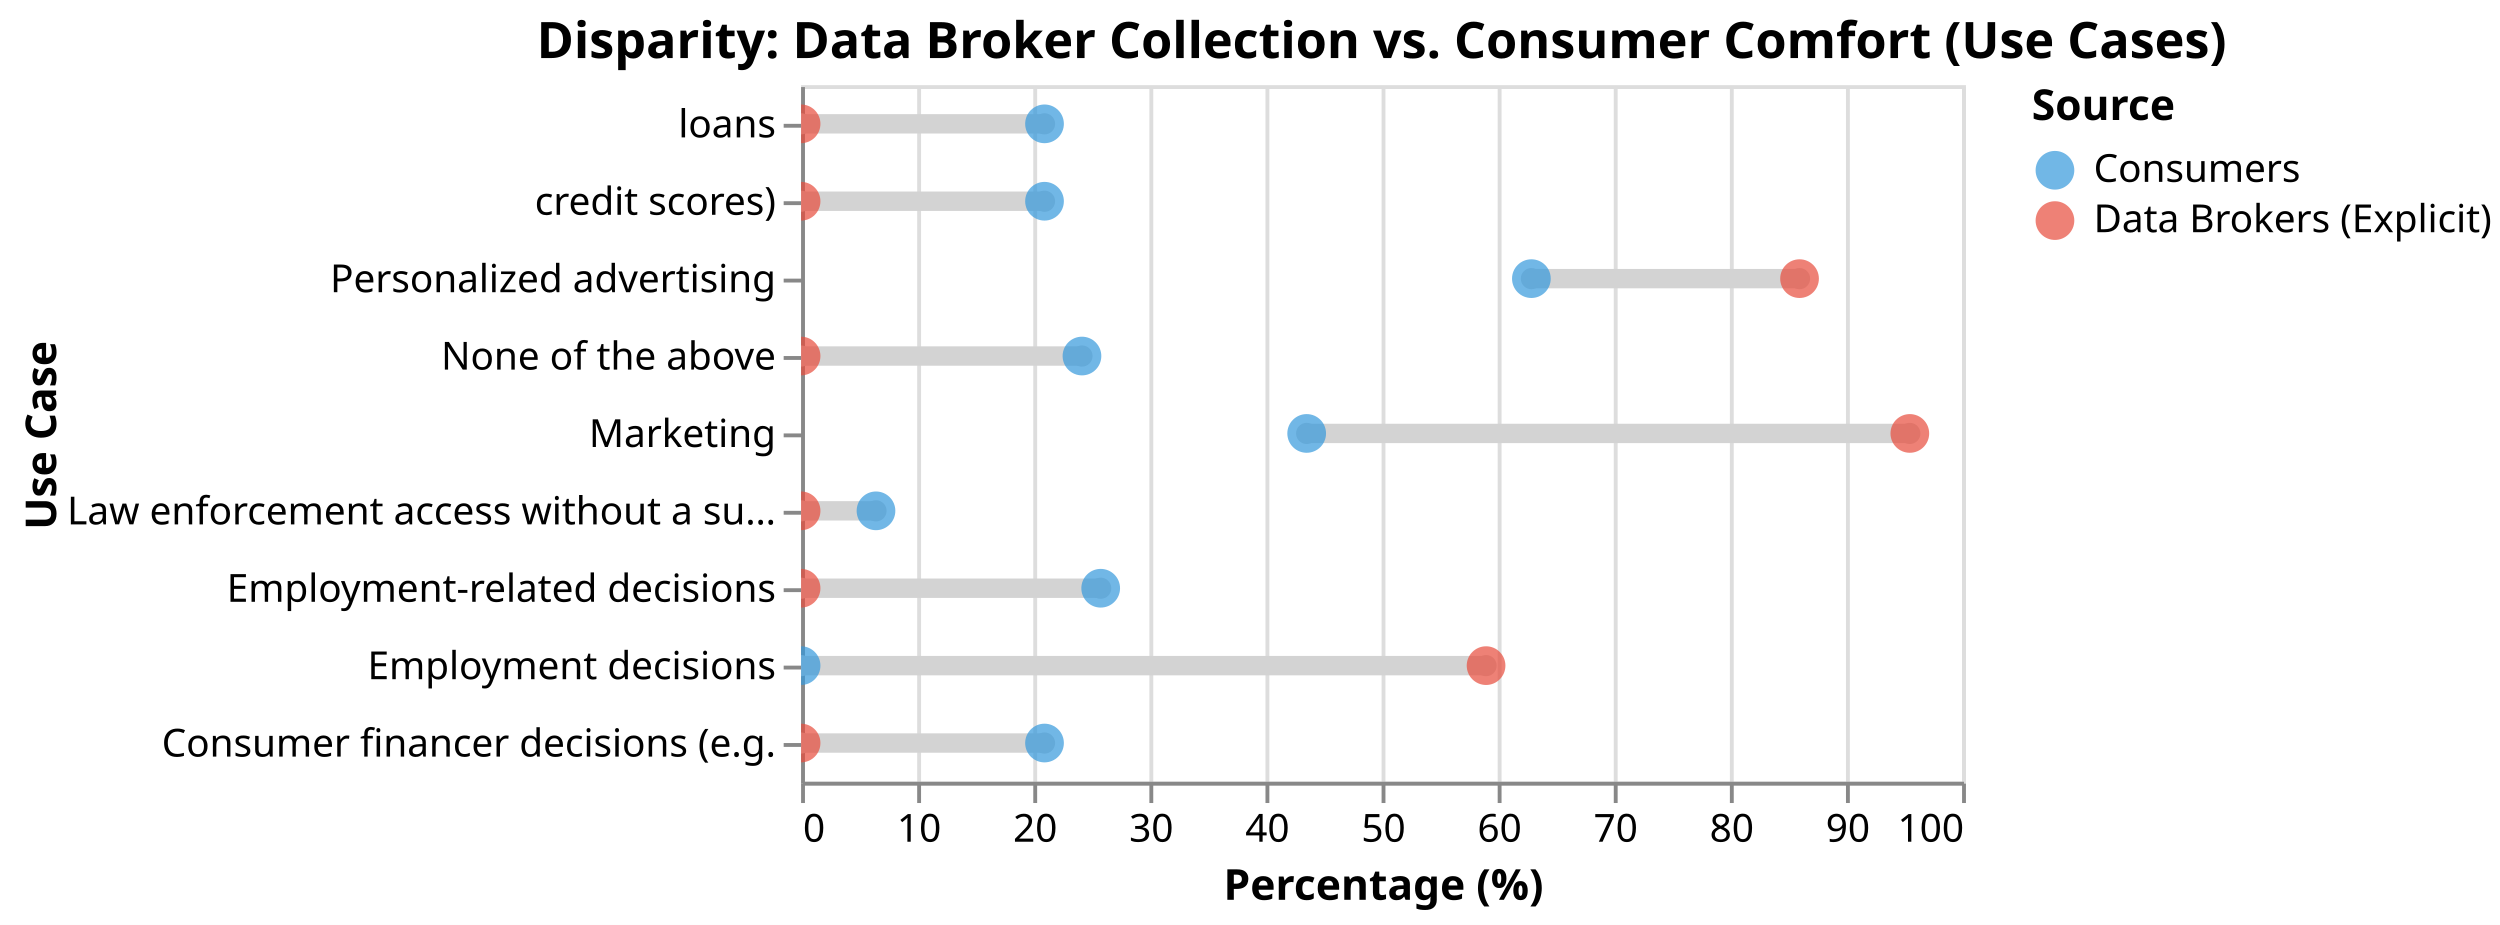
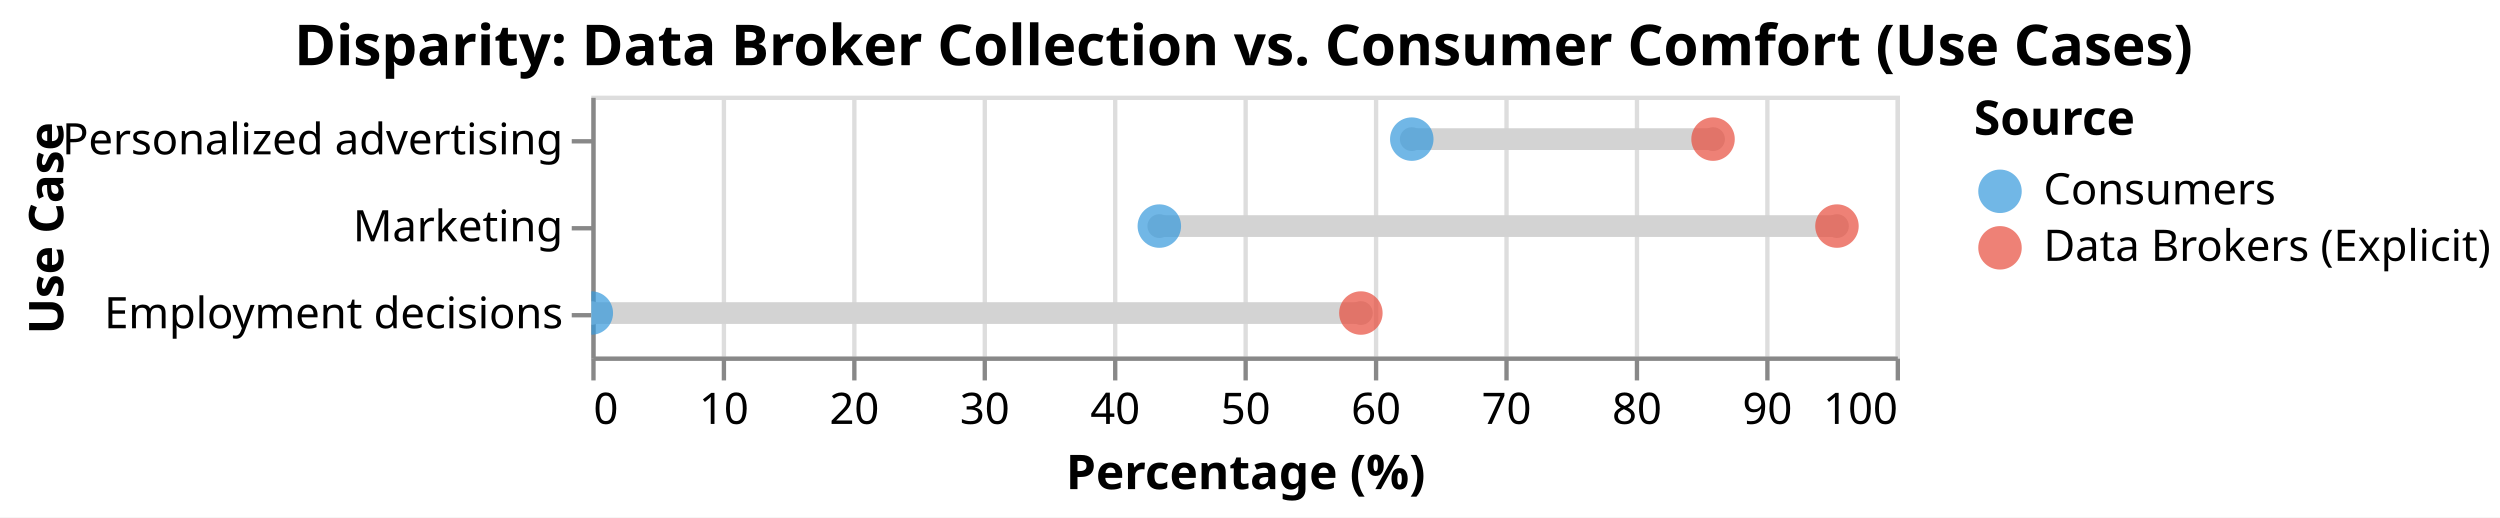
- <svg xmlns="http://www.w3.org/2000/svg" version="1.1" class="marks" width="646" height="239" viewBox="0 0 646 239">
-   <rect width="646" height="239" fill="white" />
-   <g fill="none" stroke-miterlimit="10" transform="translate(207,22)">
+ <svg xmlns="http://www.w3.org/2000/svg" version="1.1" class="marks" width="575" height="119" viewBox="0 0 575 119">
+   <rect width="575" height="119" fill="white" />
+   <g fill="none" stroke-miterlimit="10" transform="translate(136,22)">
    <g class="mark-group role-frame root" role="graphics-object" aria-roledescription="group mark container">
      <g transform="translate(0,0)">
-         <path class="background" aria-hidden="true" d="M0.5,0.5h300v180h-300Z" stroke="#ddd" />
+         <path class="background" aria-hidden="true" d="M0.5,0.5h300v60h-300Z" stroke="#ddd" />
        <g>
          <g class="mark-group role-axis" aria-hidden="true">
-             <g transform="translate(0.5,180.5)">
+             <g transform="translate(0.5,60.5)">
              <path class="background" aria-hidden="true" d="M0,0h0v0h0Z" pointer-events="none" />
              <g>
                <g class="mark-rule role-axis-grid" pointer-events="none">
-                   <line transform="translate(0,0)" x2="0" y2="-180" stroke="#ddd" stroke-width="1" opacity="1" />
-                   <line transform="translate(30,0)" x2="0" y2="-180" stroke="#ddd" stroke-width="1" opacity="1" />
-                   <line transform="translate(60,0)" x2="0" y2="-180" stroke="#ddd" stroke-width="1" opacity="1" />
-                   <line transform="translate(90,0)" x2="0" y2="-180" stroke="#ddd" stroke-width="1" opacity="1" />
-                   <line transform="translate(120,0)" x2="0" y2="-180" stroke="#ddd" stroke-width="1" opacity="1" />
-                   <line transform="translate(150,0)" x2="0" y2="-180" stroke="#ddd" stroke-width="1" opacity="1" />
-                   <line transform="translate(180,0)" x2="0" y2="-180" stroke="#ddd" stroke-width="1" opacity="1" />
-                   <line transform="translate(210,0)" x2="0" y2="-180" stroke="#ddd" stroke-width="1" opacity="1" />
-                   <line transform="translate(240,0)" x2="0" y2="-180" stroke="#ddd" stroke-width="1" opacity="1" />
-                   <line transform="translate(270,0)" x2="0" y2="-180" stroke="#ddd" stroke-width="1" opacity="1" />
-                   <line transform="translate(300,0)" x2="0" y2="-180" stroke="#ddd" stroke-width="1" opacity="1" />
+                   <line transform="translate(0,0)" x2="0" y2="-60" stroke="#ddd" stroke-width="1" opacity="1" />
+                   <line transform="translate(30,0)" x2="0" y2="-60" stroke="#ddd" stroke-width="1" opacity="1" />
+                   <line transform="translate(60,0)" x2="0" y2="-60" stroke="#ddd" stroke-width="1" opacity="1" />
+                   <line transform="translate(90,0)" x2="0" y2="-60" stroke="#ddd" stroke-width="1" opacity="1" />
+                   <line transform="translate(120,0)" x2="0" y2="-60" stroke="#ddd" stroke-width="1" opacity="1" />
+                   <line transform="translate(150,0)" x2="0" y2="-60" stroke="#ddd" stroke-width="1" opacity="1" />
+                   <line transform="translate(180,0)" x2="0" y2="-60" stroke="#ddd" stroke-width="1" opacity="1" />
+                   <line transform="translate(210,0)" x2="0" y2="-60" stroke="#ddd" stroke-width="1" opacity="1" />
+                   <line transform="translate(240,0)" x2="0" y2="-60" stroke="#ddd" stroke-width="1" opacity="1" />
+                   <line transform="translate(270,0)" x2="0" y2="-60" stroke="#ddd" stroke-width="1" opacity="1" />
+                   <line transform="translate(300,0)" x2="0" y2="-60" stroke="#ddd" stroke-width="1" opacity="1" />
                </g>
              </g>
              <path class="foreground" aria-hidden="true" d="" pointer-events="none" display="none" />
            </g>
          </g>
          <g class="mark-group role-axis" role="graphics-symbol" aria-roledescription="axis" aria-label="X-axis titled 'Percentage (%)' for a linear scale with values from 0 to 100">
-             <g transform="translate(0.5,180.5)">
+             <g transform="translate(0.5,60.5)">
              <path class="background" aria-hidden="true" d="M0,0h0v0h0Z" pointer-events="none" />
              <g>
                <g class="mark-rule role-axis-tick" pointer-events="none">
                  <line transform="translate(0,0)" x2="0" y2="5" stroke="#888" stroke-width="1" opacity="1" />
                  <line transform="translate(30,0)" x2="0" y2="5" stroke="#888" stroke-width="1" opacity="1" />
                  <line transform="translate(60,0)" x2="0" y2="5" stroke="#888" stroke-width="1" opacity="1" />
                  <line transform="translate(90,0)" x2="0" y2="5" stroke="#888" stroke-width="1" opacity="1" />
                  <line transform="translate(120,0)" x2="0" y2="5" stroke="#888" stroke-width="1" opacity="1" />
                  <line transform="translate(150,0)" x2="0" y2="5" stroke="#888" stroke-width="1" opacity="1" />
                  <line transform="translate(180,0)" x2="0" y2="5" stroke="#888" stroke-width="1" opacity="1" />
                  <line transform="translate(210,0)" x2="0" y2="5" stroke="#888" stroke-width="1" opacity="1" />
                  <line transform="translate(240,0)" x2="0" y2="5" stroke="#888" stroke-width="1" opacity="1" />
                  <line transform="translate(270,0)" x2="0" y2="5" stroke="#888" stroke-width="1" opacity="1" />
                  <line transform="translate(300,0)" x2="0" y2="5" stroke="#888" stroke-width="1" opacity="1" />
                </g>
                <g class="mark-text role-axis-label" pointer-events="none">
                  <text text-anchor="start" transform="translate(0,15)" font-family="sans-serif" font-size="10px" fill="#000" opacity="1">0</text>
                  <text text-anchor="middle" transform="translate(30,15)" font-family="sans-serif" font-size="10px" fill="#000" opacity="1">10</text>
                  <text text-anchor="middle" transform="translate(60,15)" font-family="sans-serif" font-size="10px" fill="#000" opacity="1">20</text>
                  <text text-anchor="middle" transform="translate(90,15)" font-family="sans-serif" font-size="10px" fill="#000" opacity="1">30</text>
                  <text text-anchor="middle" transform="translate(120,15)" font-family="sans-serif" font-size="10px" fill="#000" opacity="1">40</text>
                  <text text-anchor="middle" transform="translate(150,15)" font-family="sans-serif" font-size="10px" fill="#000" opacity="1">50</text>
                  <text text-anchor="middle" transform="translate(180,15)" font-family="sans-serif" font-size="10px" fill="#000" opacity="1">60</text>
                  <text text-anchor="middle" transform="translate(210,15)" font-family="sans-serif" font-size="10px" fill="#000" opacity="1">70</text>
                  <text text-anchor="middle" transform="translate(240,15)" font-family="sans-serif" font-size="10px" fill="#000" opacity="1">80</text>
                  <text text-anchor="middle" transform="translate(270,15)" font-family="sans-serif" font-size="10px" fill="#000" opacity="1">90</text>
                  <text text-anchor="end" transform="translate(300,15)" font-family="sans-serif" font-size="10px" fill="#000" opacity="1">100</text>
                </g>
                <g class="mark-rule role-axis-domain" pointer-events="none">
                  <line transform="translate(0,0)" x2="300" y2="0" stroke="#888" stroke-width="1" opacity="1" />
                </g>
                <g class="mark-text role-axis-title" pointer-events="none">
                  <text text-anchor="middle" transform="translate(150,30)" font-family="sans-serif" font-size="11px" font-weight="bold" fill="#000" opacity="1">Percentage (%)</text>
                </g>
              </g>
              <path class="foreground" aria-hidden="true" d="" pointer-events="none" display="none" />
            </g>
          </g>
-           <g class="mark-group role-axis" role="graphics-symbol" aria-roledescription="axis" aria-label="Y-axis titled 'Use Case' for a discrete scale with 9 values: loans, credit scores), Personalized advertising, None of the above, Marketing, ending with Consumer financer decisions (e.g.">
+           <g class="mark-group role-axis" role="graphics-symbol" aria-roledescription="axis" aria-label="Y-axis titled 'Use Case' for a discrete scale with 3 values: Personalized advertising, Marketing, Employment decisions">
            <g transform="translate(0.5,0.5)">
              <path class="background" aria-hidden="true" d="M0,0h0v0h0Z" pointer-events="none" />
              <g>
                <g class="mark-rule role-axis-tick" pointer-events="none">
                  <line transform="translate(0,10)" x2="-5" y2="0" stroke="#888" stroke-width="1" opacity="1" />
                  <line transform="translate(0,30)" x2="-5" y2="0" stroke="#888" stroke-width="1" opacity="1" />
                  <line transform="translate(0,50)" x2="-5" y2="0" stroke="#888" stroke-width="1" opacity="1" />
-                   <line transform="translate(0,70)" x2="-5" y2="0" stroke="#888" stroke-width="1" opacity="1" />
-                   <line transform="translate(0,90)" x2="-5" y2="0" stroke="#888" stroke-width="1" opacity="1" />
-                   <line transform="translate(0,110)" x2="-5" y2="0" stroke="#888" stroke-width="1" opacity="1" />
-                   <line transform="translate(0,130)" x2="-5" y2="0" stroke="#888" stroke-width="1" opacity="1" />
-                   <line transform="translate(0,150)" x2="-5" y2="0" stroke="#888" stroke-width="1" opacity="1" />
-                   <line transform="translate(0,170)" x2="-5" y2="0" stroke="#888" stroke-width="1" opacity="1" />
                </g>
                <g class="mark-text role-axis-label" pointer-events="none">
-                   <text text-anchor="end" transform="translate(-7,13)" font-family="sans-serif" font-size="10px" fill="#000" opacity="1">loans</text>
-                   <text text-anchor="end" transform="translate(-7,33)" font-family="sans-serif" font-size="10px" fill="#000" opacity="1">credit scores)</text>
-                   <text text-anchor="end" transform="translate(-7,53)" font-family="sans-serif" font-size="10px" fill="#000" opacity="1">Personalized advertising</text>
-                   <text text-anchor="end" transform="translate(-7,73)" font-family="sans-serif" font-size="10px" fill="#000" opacity="1">None of the above</text>
-                   <text text-anchor="end" transform="translate(-7,93)" font-family="sans-serif" font-size="10px" fill="#000" opacity="1">Marketing</text>
-                   <text text-anchor="end" transform="translate(-7,113)" font-family="sans-serif" font-size="10px" fill="#000" opacity="1">Law enforcement access without a su…</text>
-                   <text text-anchor="end" transform="translate(-7,133)" font-family="sans-serif" font-size="10px" fill="#000" opacity="1">Employment-related decisions</text>
-                   <text text-anchor="end" transform="translate(-7,153)" font-family="sans-serif" font-size="10px" fill="#000" opacity="1">Employment decisions</text>
-                   <text text-anchor="end" transform="translate(-7,173)" font-family="sans-serif" font-size="10px" fill="#000" opacity="1">Consumer financer decisions (e.g.</text>
+                   <text text-anchor="end" transform="translate(-7,13)" font-family="sans-serif" font-size="10px" fill="#000" opacity="1">Personalized advertising</text>
+                   <text text-anchor="end" transform="translate(-7,33)" font-family="sans-serif" font-size="10px" fill="#000" opacity="1">Marketing</text>
+                   <text text-anchor="end" transform="translate(-7,53)" font-family="sans-serif" font-size="10px" fill="#000" opacity="1">Employment decisions</text>
                </g>
                <g class="mark-rule role-axis-domain" pointer-events="none">
-                   <line transform="translate(0,0)" x2="0" y2="180" stroke="#888" stroke-width="1" opacity="1" />
+                   <line transform="translate(0,0)" x2="0" y2="60" stroke="#888" stroke-width="1" opacity="1" />
                </g>
                <g class="mark-text role-axis-title" pointer-events="none">
-                   <text text-anchor="middle" transform="translate(-191,90) rotate(-90) translate(0,-2)" font-family="sans-serif" font-size="11px" font-weight="bold" fill="#000" opacity="1">Use Case</text>
+                   <text text-anchor="middle" transform="translate(-119.9502,30) rotate(-90) translate(0,-2)" font-family="sans-serif" font-size="11px" font-weight="bold" fill="#000" opacity="1">Use Case</text>
                </g>
              </g>
              <path class="foreground" aria-hidden="true" d="" pointer-events="none" display="none" />
            </g>
          </g>
          <g class="mark-group role-scope view_2_pathgroup" role="graphics-object" aria-roledescription="group mark container">
            <g transform="translate(0,0)">
-               <path class="background" aria-hidden="true" d="M0,0h300v180h-300Z" />
-               <g>
-                 <g class="mark-line role-mark view_2_marks" clip-path="url(#clip21)" role="graphics-object" aria-roledescription="line mark container">
-                   <path aria-label="Percentage (%): 43.5483870968; Use Case: Marketing; Category: Marketing" role="graphics-symbol" aria-roledescription="line mark" d="M130.645,90L286.5,90" stroke="lightgray" stroke-width="5" />
+               <path class="background" aria-hidden="true" d="M0,0h300v60h-300Z" />
+               <g>
+                 <g class="mark-line role-mark view_2_marks" clip-path="url(#clip11)" role="graphics-object" aria-roledescription="line mark container">
+                   <path aria-label="Percentage (%): 43.5483870968; Use Case: Marketing; Category: Marketing" role="graphics-symbol" aria-roledescription="line mark" d="M130.645,30L286.5,30" stroke="lightgray" stroke-width="5" />
                </g>
              </g>
              <path class="foreground" aria-hidden="true" d="" display="none" />
            </g>
            <g transform="translate(0,0)">
-               <path class="background" aria-hidden="true" d="M0,0h300v180h-300Z" />
-               <g>
-                 <g class="mark-line role-mark view_2_marks" clip-path="url(#clip22)" role="graphics-object" aria-roledescription="line mark container">
-                   <path aria-label="Percentage (%): 62.9032258065; Use Case: Personalized advertising; Category: Personalized advertising" role="graphics-symbol" aria-roledescription="line mark" d="M188.71,50L258,50" stroke="lightgray" stroke-width="5" />
+               <path class="background" aria-hidden="true" d="M0,0h300v60h-300Z" />
+               <g>
+                 <g class="mark-line role-mark view_2_marks" clip-path="url(#clip12)" role="graphics-object" aria-roledescription="line mark container">
+                   <path aria-label="Percentage (%): 62.9032258065; Use Case: Personalized advertising; Category: Personalized advertising" role="graphics-symbol" aria-roledescription="line mark" d="M188.71,10L258,10" stroke="lightgray" stroke-width="5" />
                </g>
              </g>
              <path class="foreground" aria-hidden="true" d="" display="none" />
            </g>
            <g transform="translate(0,0)">
-               <path class="background" aria-hidden="true" d="M0,0h300v180h-300Z" />
-               <g>
-                 <g class="mark-line role-mark view_2_marks" clip-path="url(#clip23)" role="graphics-object" aria-roledescription="line mark container">
-                   <path aria-label="Percentage (%): 0; Use Case: Employment decisions; Category: Employment decisions" role="graphics-symbol" aria-roledescription="line mark" d="M0,150L177,150" stroke="lightgray" stroke-width="5" />
+               <path class="background" aria-hidden="true" d="M0,0h300v60h-300Z" />
+               <g>
+                 <g class="mark-line role-mark view_2_marks" clip-path="url(#clip13)" role="graphics-object" aria-roledescription="line mark container">
+                   <path aria-label="Percentage (%): 0; Use Case: Employment decisions; Category: Employment decisions" role="graphics-symbol" aria-roledescription="line mark" d="M0,50L177,50" stroke="lightgray" stroke-width="5" />
                </g>
              </g>
              <path class="foreground" aria-hidden="true" d="" display="none" />
            </g>
-             <g transform="translate(0,0)">
-               <path class="background" aria-hidden="true" d="M0,0h300v180h-300Z" />
-               <g>
-                 <g class="mark-line role-mark view_2_marks" clip-path="url(#clip24)" role="graphics-object" aria-roledescription="line mark container">
-                   <path aria-label="Percentage (%): 20.9677419355; Use Case: Consumer financer decisions (e.g.; Category: Consumer financer decisions (e.g." role="graphics-symbol" aria-roledescription="line mark" d="M62.903,170L0,170" stroke="lightgray" stroke-width="5" />
-                 </g>
-               </g>
-               <path class="foreground" aria-hidden="true" d="" display="none" />
-             </g>
-             <g transform="translate(0,0)">
-               <path class="background" aria-hidden="true" d="M0,0h300v180h-300Z" />
-               <g>
-                 <g class="mark-line role-mark view_2_marks" clip-path="url(#clip25)" role="graphics-object" aria-roledescription="line mark container">
-                   <path aria-label="Percentage (%): 25.8064516129; Use Case: Employment-related decisions; Category: Employment-related decisions" role="graphics-symbol" aria-roledescription="line mark" d="M77.419,130L0,130" stroke="lightgray" stroke-width="5" />
-                 </g>
-               </g>
-               <path class="foreground" aria-hidden="true" d="" display="none" />
-             </g>
-             <g transform="translate(0,0)">
-               <path class="background" aria-hidden="true" d="M0,0h300v180h-300Z" />
-               <g>
-                 <g class="mark-line role-mark view_2_marks" clip-path="url(#clip26)" role="graphics-object" aria-roledescription="line mark container">
-                   <path aria-label="Percentage (%): 6.45161290323; Use Case: Law enforcement access without a subpoena; Category: Law enforcement access without a subpoena" role="graphics-symbol" aria-roledescription="line mark" d="M19.355,110L0,110" stroke="lightgray" stroke-width="5" />
-                 </g>
-               </g>
-               <path class="foreground" aria-hidden="true" d="" display="none" />
-             </g>
-             <g transform="translate(0,0)">
-               <path class="background" aria-hidden="true" d="M0,0h300v180h-300Z" />
-               <g>
-                 <g class="mark-line role-mark view_2_marks" clip-path="url(#clip27)" role="graphics-object" aria-roledescription="line mark container">
-                   <path aria-label="Percentage (%): 24.1935483871; Use Case: None of the above; Category: None of the above" role="graphics-symbol" aria-roledescription="line mark" d="M72.581,70L0,70" stroke="lightgray" stroke-width="5" />
-                 </g>
-               </g>
-               <path class="foreground" aria-hidden="true" d="" display="none" />
-             </g>
-             <g transform="translate(0,0)">
-               <path class="background" aria-hidden="true" d="M0,0h300v180h-300Z" />
-               <g>
-                 <g class="mark-line role-mark view_2_marks" clip-path="url(#clip28)" role="graphics-object" aria-roledescription="line mark container">
-                   <path aria-label="Percentage (%): 20.9677419355; Use Case: credit scores); Category: credit scores)" role="graphics-symbol" aria-roledescription="line mark" d="M62.903,30L0,30" stroke="lightgray" stroke-width="5" />
-                 </g>
-               </g>
-               <path class="foreground" aria-hidden="true" d="" display="none" />
-             </g>
-             <g transform="translate(0,0)">
-               <path class="background" aria-hidden="true" d="M0,0h300v180h-300Z" />
-               <g>
-                 <g class="mark-line role-mark view_2_marks" clip-path="url(#clip29)" role="graphics-object" aria-roledescription="line mark container">
-                   <path aria-label="Percentage (%): 20.9677419355; Use Case: loans; Category: loans" role="graphics-symbol" aria-roledescription="line mark" d="M62.903,10L0,10" stroke="lightgray" stroke-width="5" />
-                 </g>
-               </g>
-               <path class="foreground" aria-hidden="true" d="" display="none" />
-             </g>
-           </g>
-           <g class="mark-symbol role-mark layer_0_layer_1_marks" clip-path="url(#clip30)" role="graphics-object" aria-roledescription="symbol mark container" pointer-events="none">
-             <path aria-label="Percentage (%): 43.5483870968; Use Case: Marketing; Category: Marketing" role="graphics-symbol" aria-roledescription="point" transform="translate(130.6452,90)" d="M2.739,0A2.739,2.739,0,1,1,-2.739,0A2.739,2.739,0,1,1,2.739,0" fill="lightgray" stroke-width="2" opacity="1" />
-             <path aria-label="Percentage (%): 95.5; Use Case: Marketing; Category: Marketing" role="graphics-symbol" aria-roledescription="point" transform="translate(286.5,90)" d="M2.739,0A2.739,2.739,0,1,1,-2.739,0A2.739,2.739,0,1,1,2.739,0" fill="lightgray" stroke-width="2" opacity="1" />
-             <path aria-label="Percentage (%): 62.9032258065; Use Case: Personalized advertising; Category: Personalized advertising" role="graphics-symbol" aria-roledescription="point" transform="translate(188.7097,50)" d="M2.739,0A2.739,2.739,0,1,1,-2.739,0A2.739,2.739,0,1,1,2.739,0" fill="lightgray" stroke-width="2" opacity="1" />
-             <path aria-label="Percentage (%): 86; Use Case: Personalized advertising; Category: Personalized advertising" role="graphics-symbol" aria-roledescription="point" transform="translate(258,50)" d="M2.739,0A2.739,2.739,0,1,1,-2.739,0A2.739,2.739,0,1,1,2.739,0" fill="lightgray" stroke-width="2" opacity="1" />
-             <path aria-label="Percentage (%): 0; Use Case: Employment decisions; Category: Employment decisions" role="graphics-symbol" aria-roledescription="point" transform="translate(0,150)" d="M2.739,0A2.739,2.739,0,1,1,-2.739,0A2.739,2.739,0,1,1,2.739,0" fill="lightgray" stroke-width="2" opacity="1" />
-             <path aria-label="Percentage (%): 59; Use Case: Employment decisions; Category: Employment decisions" role="graphics-symbol" aria-roledescription="point" transform="translate(177,150)" d="M2.739,0A2.739,2.739,0,1,1,-2.739,0A2.739,2.739,0,1,1,2.739,0" fill="lightgray" stroke-width="2" opacity="1" />
-             <path aria-label="Percentage (%): 20.9677419355; Use Case: Consumer financer decisions (e.g.; Category: Consumer financer decisions (e.g." role="graphics-symbol" aria-roledescription="point" transform="translate(62.90323,170)" d="M2.739,0A2.739,2.739,0,1,1,-2.739,0A2.739,2.739,0,1,1,2.739,0" fill="lightgray" stroke-width="2" opacity="1" />
-             <path aria-label="Percentage (%): 0; Use Case: Consumer financer decisions (e.g.; Category: Consumer financer decisions (e.g." role="graphics-symbol" aria-roledescription="point" transform="translate(0,170)" d="M2.739,0A2.739,2.739,0,1,1,-2.739,0A2.739,2.739,0,1,1,2.739,0" fill="lightgray" stroke-width="2" opacity="1" />
-             <path aria-label="Percentage (%): 25.8064516129; Use Case: Employment-related decisions; Category: Employment-related decisions" role="graphics-symbol" aria-roledescription="point" transform="translate(77.41935,130)" d="M2.739,0A2.739,2.739,0,1,1,-2.739,0A2.739,2.739,0,1,1,2.739,0" fill="lightgray" stroke-width="2" opacity="1" />
-             <path aria-label="Percentage (%): 0; Use Case: Employment-related decisions; Category: Employment-related decisions" role="graphics-symbol" aria-roledescription="point" transform="translate(0,130)" d="M2.739,0A2.739,2.739,0,1,1,-2.739,0A2.739,2.739,0,1,1,2.739,0" fill="lightgray" stroke-width="2" opacity="1" />
-             <path aria-label="Percentage (%): 6.45161290323; Use Case: Law enforcement access without a subpoena; Category: Law enforcement access without a subpoena" role="graphics-symbol" aria-roledescription="point" transform="translate(19.35484,110)" d="M2.739,0A2.739,2.739,0,1,1,-2.739,0A2.739,2.739,0,1,1,2.739,0" fill="lightgray" stroke-width="2" opacity="1" />
-             <path aria-label="Percentage (%): 0; Use Case: Law enforcement access without a subpoena; Category: Law enforcement access without a subpoena" role="graphics-symbol" aria-roledescription="point" transform="translate(0,110)" d="M2.739,0A2.739,2.739,0,1,1,-2.739,0A2.739,2.739,0,1,1,2.739,0" fill="lightgray" stroke-width="2" opacity="1" />
-             <path aria-label="Percentage (%): 24.1935483871; Use Case: None of the above; Category: None of the above" role="graphics-symbol" aria-roledescription="point" transform="translate(72.58065,70)" d="M2.739,0A2.739,2.739,0,1,1,-2.739,0A2.739,2.739,0,1,1,2.739,0" fill="lightgray" stroke-width="2" opacity="1" />
-             <path aria-label="Percentage (%): 0; Use Case: None of the above; Category: None of the above" role="graphics-symbol" aria-roledescription="point" transform="translate(0,70)" d="M2.739,0A2.739,2.739,0,1,1,-2.739,0A2.739,2.739,0,1,1,2.739,0" fill="lightgray" stroke-width="2" opacity="1" />
-             <path aria-label="Percentage (%): 20.9677419355; Use Case: credit scores); Category: credit scores)" role="graphics-symbol" aria-roledescription="point" transform="translate(62.90323,30)" d="M2.739,0A2.739,2.739,0,1,1,-2.739,0A2.739,2.739,0,1,1,2.739,0" fill="lightgray" stroke-width="2" opacity="1" />
-             <path aria-label="Percentage (%): 0; Use Case: credit scores); Category: credit scores)" role="graphics-symbol" aria-roledescription="point" transform="translate(0,30)" d="M2.739,0A2.739,2.739,0,1,1,-2.739,0A2.739,2.739,0,1,1,2.739,0" fill="lightgray" stroke-width="2" opacity="1" />
-             <path aria-label="Percentage (%): 20.9677419355; Use Case: loans; Category: loans" role="graphics-symbol" aria-roledescription="point" transform="translate(62.90323,10)" d="M2.739,0A2.739,2.739,0,1,1,-2.739,0A2.739,2.739,0,1,1,2.739,0" fill="lightgray" stroke-width="2" opacity="1" />
-             <path aria-label="Percentage (%): 0; Use Case: loans; Category: loans" role="graphics-symbol" aria-roledescription="point" transform="translate(0,10)" d="M2.739,0A2.739,2.739,0,1,1,-2.739,0A2.739,2.739,0,1,1,2.739,0" fill="lightgray" stroke-width="2" opacity="1" />
-           </g>
-           <g class="mark-symbol role-mark layer_1_marks" clip-path="url(#clip31)" role="graphics-object" aria-roledescription="symbol mark container">
-             <path aria-label="Percentage (%): 43.5483870968; Use Case: Marketing; Source: Consumers" role="graphics-symbol" aria-roledescription="point" transform="translate(130.6452,90)" d="M5,0A5,5,0,1,1,-5,0A5,5,0,1,1,5,0" fill="#3498db" stroke-width="2" opacity="0.7" />
-             <path aria-label="Percentage (%): 95.5; Use Case: Marketing; Source: Data Brokers (Explicit)" role="graphics-symbol" aria-roledescription="point" transform="translate(286.5,90)" d="M5,0A5,5,0,1,1,-5,0A5,5,0,1,1,5,0" fill="#e74c3c" stroke-width="2" opacity="0.7" />
-             <path aria-label="Percentage (%): 62.9032258065; Use Case: Personalized advertising; Source: Consumers" role="graphics-symbol" aria-roledescription="point" transform="translate(188.7097,50)" d="M5,0A5,5,0,1,1,-5,0A5,5,0,1,1,5,0" fill="#3498db" stroke-width="2" opacity="0.7" />
-             <path aria-label="Percentage (%): 86; Use Case: Personalized advertising; Source: Data Brokers (Explicit)" role="graphics-symbol" aria-roledescription="point" transform="translate(258,50)" d="M5,0A5,5,0,1,1,-5,0A5,5,0,1,1,5,0" fill="#e74c3c" stroke-width="2" opacity="0.7" />
-             <path aria-label="Percentage (%): 0; Use Case: Employment decisions; Source: Consumers" role="graphics-symbol" aria-roledescription="point" transform="translate(0,150)" d="M5,0A5,5,0,1,1,-5,0A5,5,0,1,1,5,0" fill="#3498db" stroke-width="2" opacity="0.7" />
-             <path aria-label="Percentage (%): 59; Use Case: Employment decisions; Source: Data Brokers (Explicit)" role="graphics-symbol" aria-roledescription="point" transform="translate(177,150)" d="M5,0A5,5,0,1,1,-5,0A5,5,0,1,1,5,0" fill="#e74c3c" stroke-width="2" opacity="0.7" />
-             <path aria-label="Percentage (%): 20.9677419355; Use Case: Consumer financer decisions (e.g.; Source: Consumers" role="graphics-symbol" aria-roledescription="point" transform="translate(62.90323,170)" d="M5,0A5,5,0,1,1,-5,0A5,5,0,1,1,5,0" fill="#3498db" stroke-width="2" opacity="0.7" />
-             <path aria-label="Percentage (%): 0; Use Case: Consumer financer decisions (e.g.; Source: Data Brokers (Explicit)" role="graphics-symbol" aria-roledescription="point" transform="translate(0,170)" d="M5,0A5,5,0,1,1,-5,0A5,5,0,1,1,5,0" fill="#e74c3c" stroke-width="2" opacity="0.7" />
-             <path aria-label="Percentage (%): 25.8064516129; Use Case: Employment-related decisions; Source: Consumers" role="graphics-symbol" aria-roledescription="point" transform="translate(77.41935,130)" d="M5,0A5,5,0,1,1,-5,0A5,5,0,1,1,5,0" fill="#3498db" stroke-width="2" opacity="0.7" />
-             <path aria-label="Percentage (%): 0; Use Case: Employment-related decisions; Source: Data Brokers (Explicit)" role="graphics-symbol" aria-roledescription="point" transform="translate(0,130)" d="M5,0A5,5,0,1,1,-5,0A5,5,0,1,1,5,0" fill="#e74c3c" stroke-width="2" opacity="0.7" />
-             <path aria-label="Percentage (%): 6.45161290323; Use Case: Law enforcement access without a subpoena; Source: Consumers" role="graphics-symbol" aria-roledescription="point" transform="translate(19.35484,110)" d="M5,0A5,5,0,1,1,-5,0A5,5,0,1,1,5,0" fill="#3498db" stroke-width="2" opacity="0.7" />
-             <path aria-label="Percentage (%): 0; Use Case: Law enforcement access without a subpoena; Source: Data Brokers (Explicit)" role="graphics-symbol" aria-roledescription="point" transform="translate(0,110)" d="M5,0A5,5,0,1,1,-5,0A5,5,0,1,1,5,0" fill="#e74c3c" stroke-width="2" opacity="0.7" />
-             <path aria-label="Percentage (%): 24.1935483871; Use Case: None of the above; Source: Consumers" role="graphics-symbol" aria-roledescription="point" transform="translate(72.58065,70)" d="M5,0A5,5,0,1,1,-5,0A5,5,0,1,1,5,0" fill="#3498db" stroke-width="2" opacity="0.7" />
-             <path aria-label="Percentage (%): 0; Use Case: None of the above; Source: Data Brokers (Explicit)" role="graphics-symbol" aria-roledescription="point" transform="translate(0,70)" d="M5,0A5,5,0,1,1,-5,0A5,5,0,1,1,5,0" fill="#e74c3c" stroke-width="2" opacity="0.7" />
-             <path aria-label="Percentage (%): 20.9677419355; Use Case: credit scores); Source: Consumers" role="graphics-symbol" aria-roledescription="point" transform="translate(62.90323,30)" d="M5,0A5,5,0,1,1,-5,0A5,5,0,1,1,5,0" fill="#3498db" stroke-width="2" opacity="0.7" />
-             <path aria-label="Percentage (%): 0; Use Case: credit scores); Source: Data Brokers (Explicit)" role="graphics-symbol" aria-roledescription="point" transform="translate(0,30)" d="M5,0A5,5,0,1,1,-5,0A5,5,0,1,1,5,0" fill="#e74c3c" stroke-width="2" opacity="0.7" />
-             <path aria-label="Percentage (%): 20.9677419355; Use Case: loans; Source: Consumers" role="graphics-symbol" aria-roledescription="point" transform="translate(62.90323,10)" d="M5,0A5,5,0,1,1,-5,0A5,5,0,1,1,5,0" fill="#3498db" stroke-width="2" opacity="0.7" />
-             <path aria-label="Percentage (%): 0; Use Case: loans; Source: Data Brokers (Explicit)" role="graphics-symbol" aria-roledescription="point" transform="translate(0,10)" d="M5,0A5,5,0,1,1,-5,0A5,5,0,1,1,5,0" fill="#e74c3c" stroke-width="2" opacity="0.7" />
+           </g>
+           <g class="mark-symbol role-mark layer_0_layer_1_marks" clip-path="url(#clip14)" role="graphics-object" aria-roledescription="symbol mark container" pointer-events="none">
+             <path aria-label="Percentage (%): 43.5483870968; Use Case: Marketing; Category: Marketing" role="graphics-symbol" aria-roledescription="point" transform="translate(130.6452,30)" d="M2.739,0A2.739,2.739,0,1,1,-2.739,0A2.739,2.739,0,1,1,2.739,0" fill="lightgray" stroke-width="2" opacity="1" />
+             <path aria-label="Percentage (%): 95.5; Use Case: Marketing; Category: Marketing" role="graphics-symbol" aria-roledescription="point" transform="translate(286.5,30)" d="M2.739,0A2.739,2.739,0,1,1,-2.739,0A2.739,2.739,0,1,1,2.739,0" fill="lightgray" stroke-width="2" opacity="1" />
+             <path aria-label="Percentage (%): 62.9032258065; Use Case: Personalized advertising; Category: Personalized advertising" role="graphics-symbol" aria-roledescription="point" transform="translate(188.7097,10)" d="M2.739,0A2.739,2.739,0,1,1,-2.739,0A2.739,2.739,0,1,1,2.739,0" fill="lightgray" stroke-width="2" opacity="1" />
+             <path aria-label="Percentage (%): 86; Use Case: Personalized advertising; Category: Personalized advertising" role="graphics-symbol" aria-roledescription="point" transform="translate(258,10)" d="M2.739,0A2.739,2.739,0,1,1,-2.739,0A2.739,2.739,0,1,1,2.739,0" fill="lightgray" stroke-width="2" opacity="1" />
+             <path aria-label="Percentage (%): 0; Use Case: Employment decisions; Category: Employment decisions" role="graphics-symbol" aria-roledescription="point" transform="translate(0,50)" d="M2.739,0A2.739,2.739,0,1,1,-2.739,0A2.739,2.739,0,1,1,2.739,0" fill="lightgray" stroke-width="2" opacity="1" />
+             <path aria-label="Percentage (%): 59; Use Case: Employment decisions; Category: Employment decisions" role="graphics-symbol" aria-roledescription="point" transform="translate(177,50)" d="M2.739,0A2.739,2.739,0,1,1,-2.739,0A2.739,2.739,0,1,1,2.739,0" fill="lightgray" stroke-width="2" opacity="1" />
+           </g>
+           <g class="mark-symbol role-mark layer_1_marks" clip-path="url(#clip15)" role="graphics-object" aria-roledescription="symbol mark container">
+             <path aria-label="Percentage (%): 43.5483870968; Use Case: Marketing; Source: Consumers" role="graphics-symbol" aria-roledescription="point" transform="translate(130.6452,30)" d="M5,0A5,5,0,1,1,-5,0A5,5,0,1,1,5,0" fill="#3498db" stroke-width="2" opacity="0.7" />
+             <path aria-label="Percentage (%): 95.5; Use Case: Marketing; Source: Data Brokers (Explicit)" role="graphics-symbol" aria-roledescription="point" transform="translate(286.5,30)" d="M5,0A5,5,0,1,1,-5,0A5,5,0,1,1,5,0" fill="#e74c3c" stroke-width="2" opacity="0.7" />
+             <path aria-label="Percentage (%): 62.9032258065; Use Case: Personalized advertising; Source: Consumers" role="graphics-symbol" aria-roledescription="point" transform="translate(188.7097,10)" d="M5,0A5,5,0,1,1,-5,0A5,5,0,1,1,5,0" fill="#3498db" stroke-width="2" opacity="0.7" />
+             <path aria-label="Percentage (%): 86; Use Case: Personalized advertising; Source: Data Brokers (Explicit)" role="graphics-symbol" aria-roledescription="point" transform="translate(258,10)" d="M5,0A5,5,0,1,1,-5,0A5,5,0,1,1,5,0" fill="#e74c3c" stroke-width="2" opacity="0.7" />
+             <path aria-label="Percentage (%): 0; Use Case: Employment decisions; Source: Consumers" role="graphics-symbol" aria-roledescription="point" transform="translate(0,50)" d="M5,0A5,5,0,1,1,-5,0A5,5,0,1,1,5,0" fill="#3498db" stroke-width="2" opacity="0.7" />
+             <path aria-label="Percentage (%): 59; Use Case: Employment decisions; Source: Data Brokers (Explicit)" role="graphics-symbol" aria-roledescription="point" transform="translate(177,50)" d="M5,0A5,5,0,1,1,-5,0A5,5,0,1,1,5,0" fill="#e74c3c" stroke-width="2" opacity="0.7" />
          </g>
          <g class="mark-group role-legend" role="graphics-symbol" aria-roledescription="legend" aria-label="Symbol legend titled 'Source' for fill color with 2 values: Consumers, Data Brokers (Explicit)">
            <g transform="translate(318,0)">
              <path class="background" aria-hidden="true" d="M0,0h116v40h-116Z" pointer-events="none" />
              <g>
                <g class="mark-group role-legend-entry">
                  <g transform="translate(0,16)">
                    <path class="background" aria-hidden="true" d="M0,0h0v0h0Z" pointer-events="none" />
                    <g>
                      <g class="mark-group role-scope" role="graphics-object" aria-roledescription="group mark container">
                        <g transform="translate(0,0)">
                          <path class="background" aria-hidden="true" d="M0,0h115.468v11h-115.468Z" pointer-events="none" opacity="1" />
                          <g>
                            <g class="mark-symbol role-legend-symbol" pointer-events="none">
                              <path transform="translate(6,6)" d="M5,0A5,5,0,1,1,-5,0A5,5,0,1,1,5,0" fill="#3498db" stroke-width="1.5" opacity="0.7" />
                            </g>
                            <g class="mark-text role-legend-label" pointer-events="none">
                              <text text-anchor="start" transform="translate(16,9)" font-family="sans-serif" font-size="10px" fill="#000" opacity="1">Consumers</text>
                            </g>
                          </g>
                          <path class="foreground" aria-hidden="true" d="" pointer-events="none" display="none" />
                        </g>
                        <g transform="translate(0,13)">
                          <path class="background" aria-hidden="true" d="M0,0h115.468v11h-115.468Z" pointer-events="none" opacity="1" />
                          <g>
                            <g class="mark-symbol role-legend-symbol" pointer-events="none">
                              <path transform="translate(6,6)" d="M5,0A5,5,0,1,1,-5,0A5,5,0,1,1,5,0" fill="#e74c3c" stroke-width="1.5" opacity="0.7" />
                            </g>
                            <g class="mark-text role-legend-label" pointer-events="none">
                              <text text-anchor="start" transform="translate(16,9)" font-family="sans-serif" font-size="10px" fill="#000" opacity="1">Data Brokers (Explicit)</text>
                            </g>
                          </g>
                          <path class="foreground" aria-hidden="true" d="" pointer-events="none" display="none" />
                        </g>
                      </g>
                    </g>
                    <path class="foreground" aria-hidden="true" d="" pointer-events="none" display="none" />
                  </g>
                </g>
                <g class="mark-text role-legend-title" pointer-events="none">
                  <text text-anchor="start" transform="translate(0,9)" font-family="sans-serif" font-size="11px" font-weight="bold" fill="#000" opacity="1">Source</text>
                </g>
              </g>
              <path class="foreground" aria-hidden="true" d="" pointer-events="none" display="none" />
            </g>
          </g>
          <g class="mark-group role-title">
            <g transform="translate(150,-17)">
              <path class="background" aria-hidden="true" d="M0,0h0v0h0Z" pointer-events="none" />
              <g>
                <g class="mark-text role-title-text" role="graphics-symbol" aria-roledescription="title" aria-label="Title text 'Disparity: Data Broker Collection vs. Consumer Comfort (Use Cases)'" pointer-events="none">
                  <text text-anchor="middle" transform="translate(0,10)" font-family="sans-serif" font-size="13px" font-weight="bold" fill="#000" opacity="1">Disparity: Data Broker Collection vs. Consumer Comfort (Use Cases)</text>
                </g>
              </g>
              <path class="foreground" aria-hidden="true" d="" pointer-events="none" display="none" />
            </g>
          </g>
        </g>
        <path class="foreground" aria-hidden="true" d="" display="none" />
      </g>
    </g>
  </g>
  <defs>
-     <clipPath id="clip21">
-       <rect x="0" y="0" width="300" height="180" />
-     </clipPath>
-     <clipPath id="clip22">
-       <rect x="0" y="0" width="300" height="180" />
-     </clipPath>
-     <clipPath id="clip23">
-       <rect x="0" y="0" width="300" height="180" />
-     </clipPath>
-     <clipPath id="clip24">
-       <rect x="0" y="0" width="300" height="180" />
-     </clipPath>
-     <clipPath id="clip25">
-       <rect x="0" y="0" width="300" height="180" />
-     </clipPath>
-     <clipPath id="clip26">
-       <rect x="0" y="0" width="300" height="180" />
-     </clipPath>
-     <clipPath id="clip27">
-       <rect x="0" y="0" width="300" height="180" />
-     </clipPath>
-     <clipPath id="clip28">
-       <rect x="0" y="0" width="300" height="180" />
-     </clipPath>
-     <clipPath id="clip29">
-       <rect x="0" y="0" width="300" height="180" />
-     </clipPath>
-     <clipPath id="clip30">
-       <rect x="0" y="0" width="300" height="180" />
-     </clipPath>
-     <clipPath id="clip31">
-       <rect x="0" y="0" width="300" height="180" />
+     <clipPath id="clip11">
+       <rect x="0" y="0" width="300" height="60" />
+     </clipPath>
+     <clipPath id="clip12">
+       <rect x="0" y="0" width="300" height="60" />
+     </clipPath>
+     <clipPath id="clip13">
+       <rect x="0" y="0" width="300" height="60" />
+     </clipPath>
+     <clipPath id="clip14">
+       <rect x="0" y="0" width="300" height="60" />
+     </clipPath>
+     <clipPath id="clip15">
+       <rect x="0" y="0" width="300" height="60" />
    </clipPath>
  </defs>
</svg>
